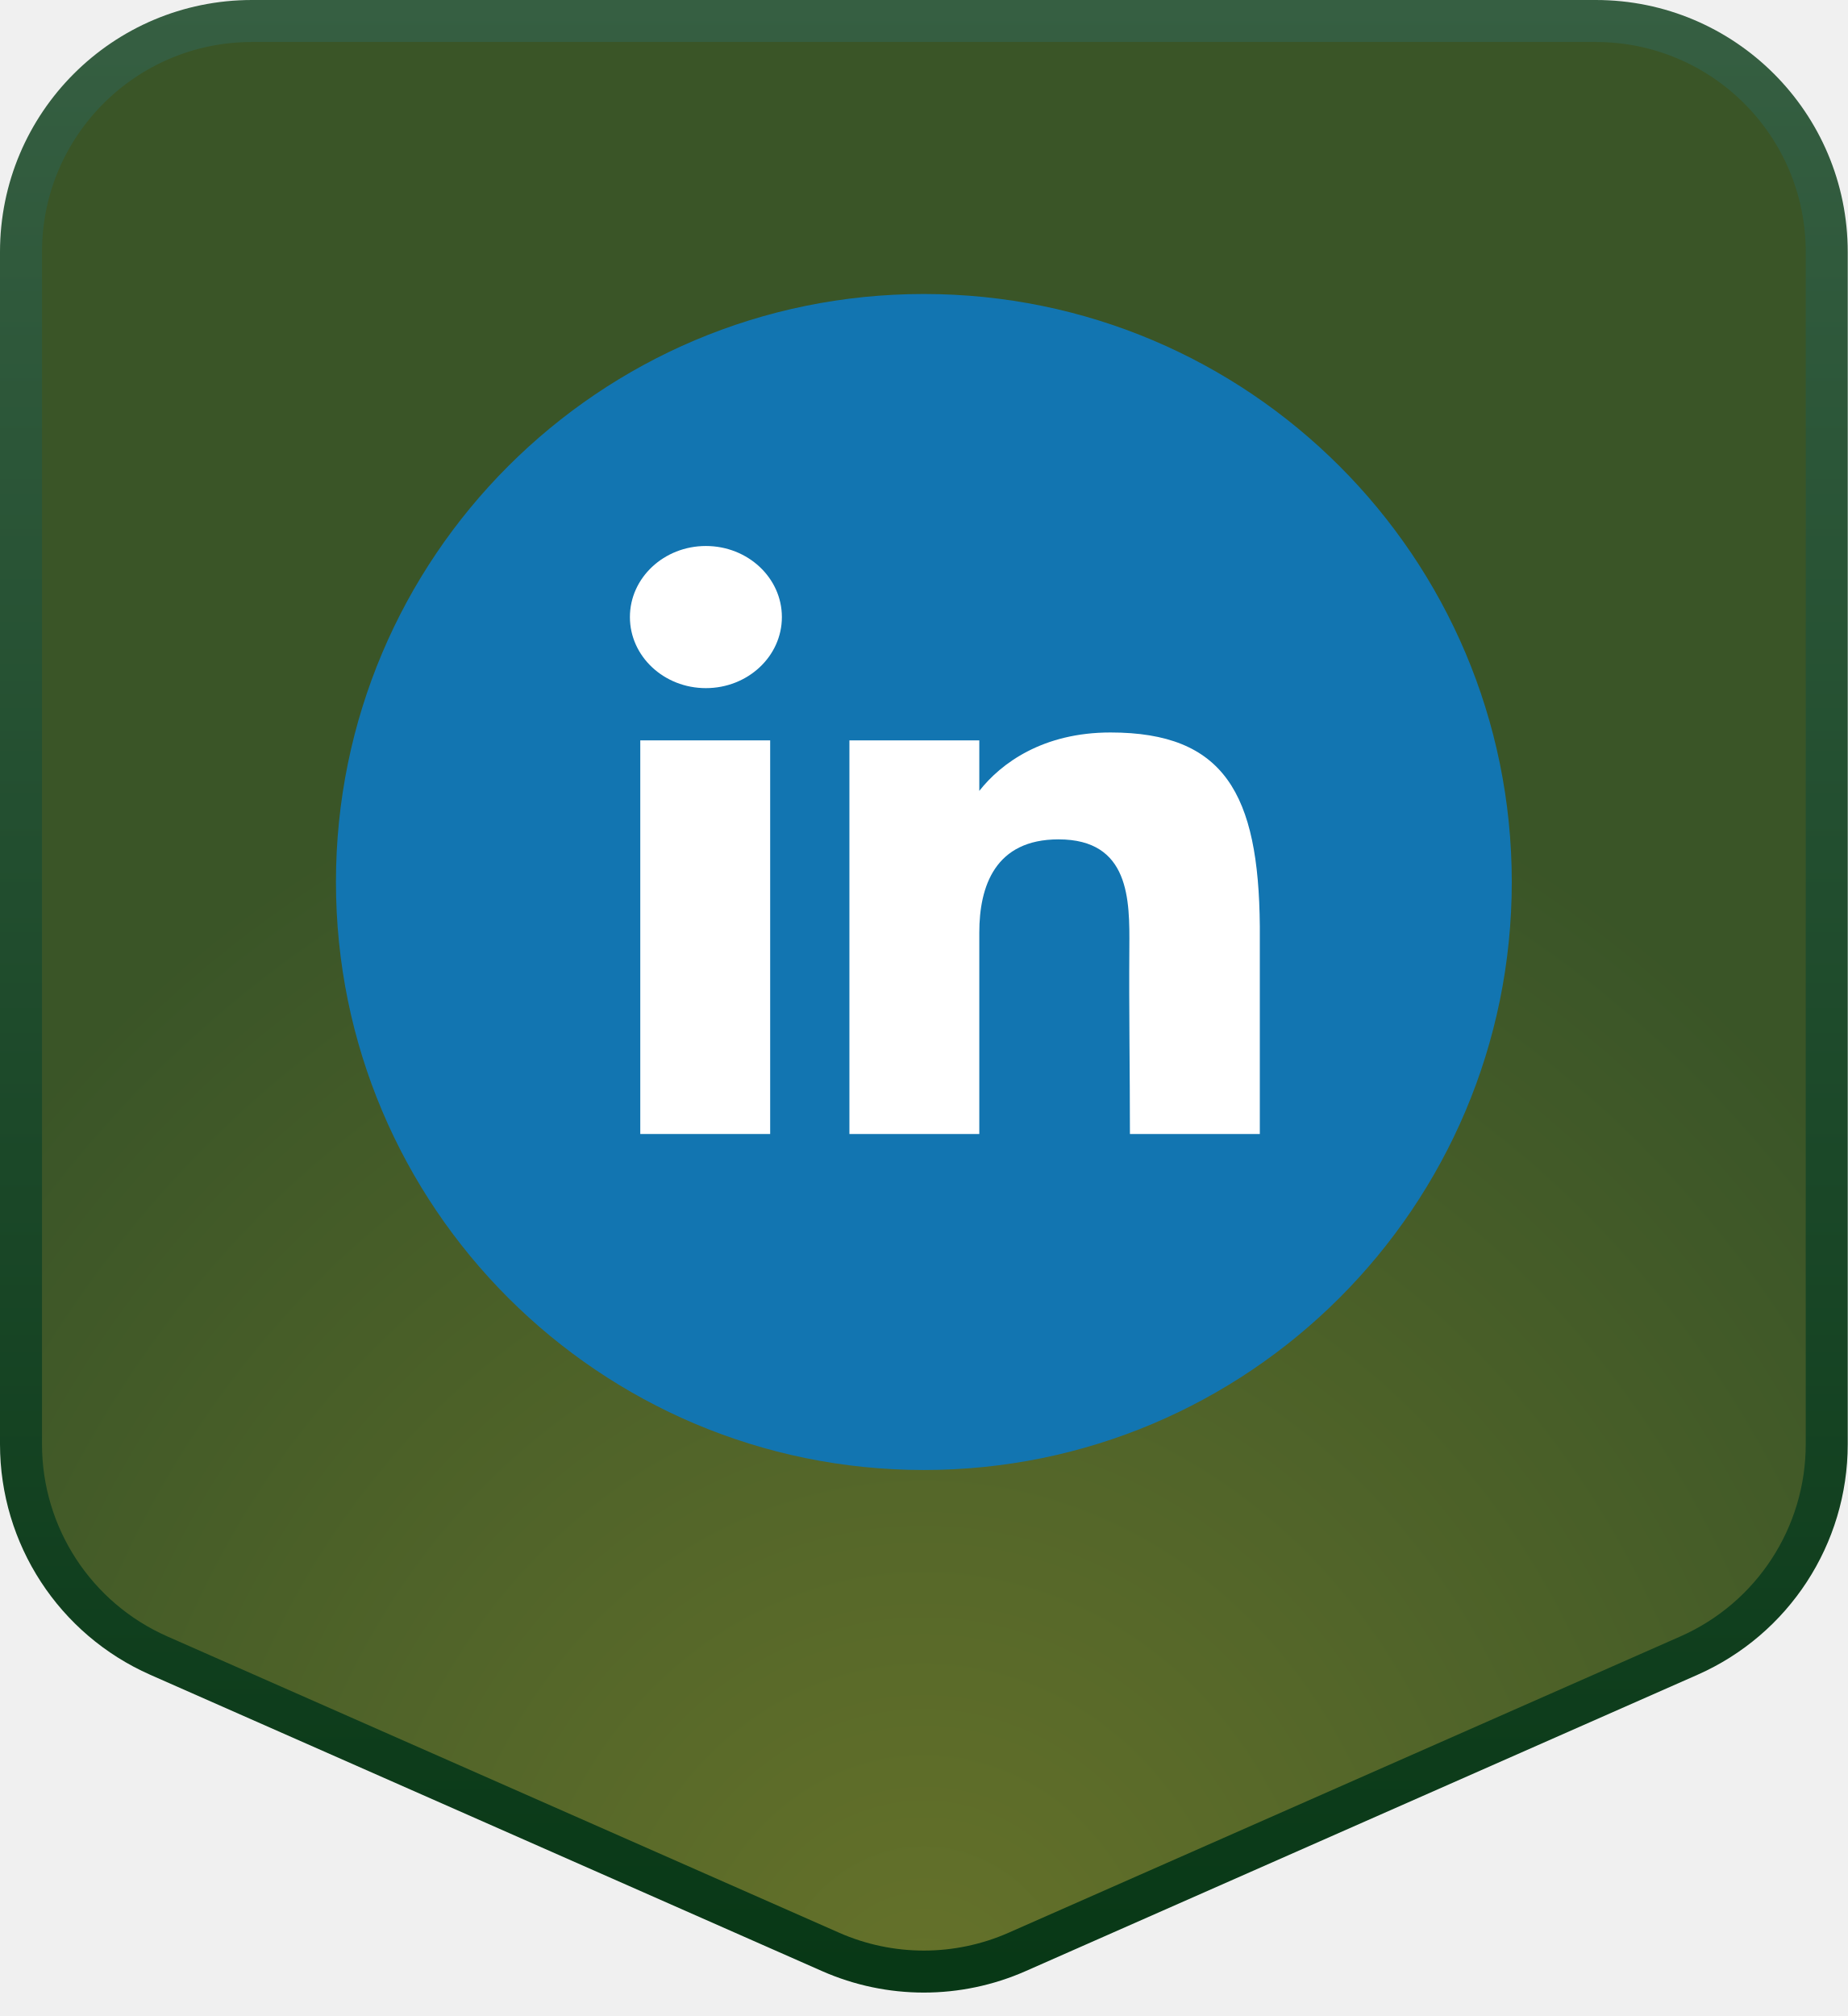
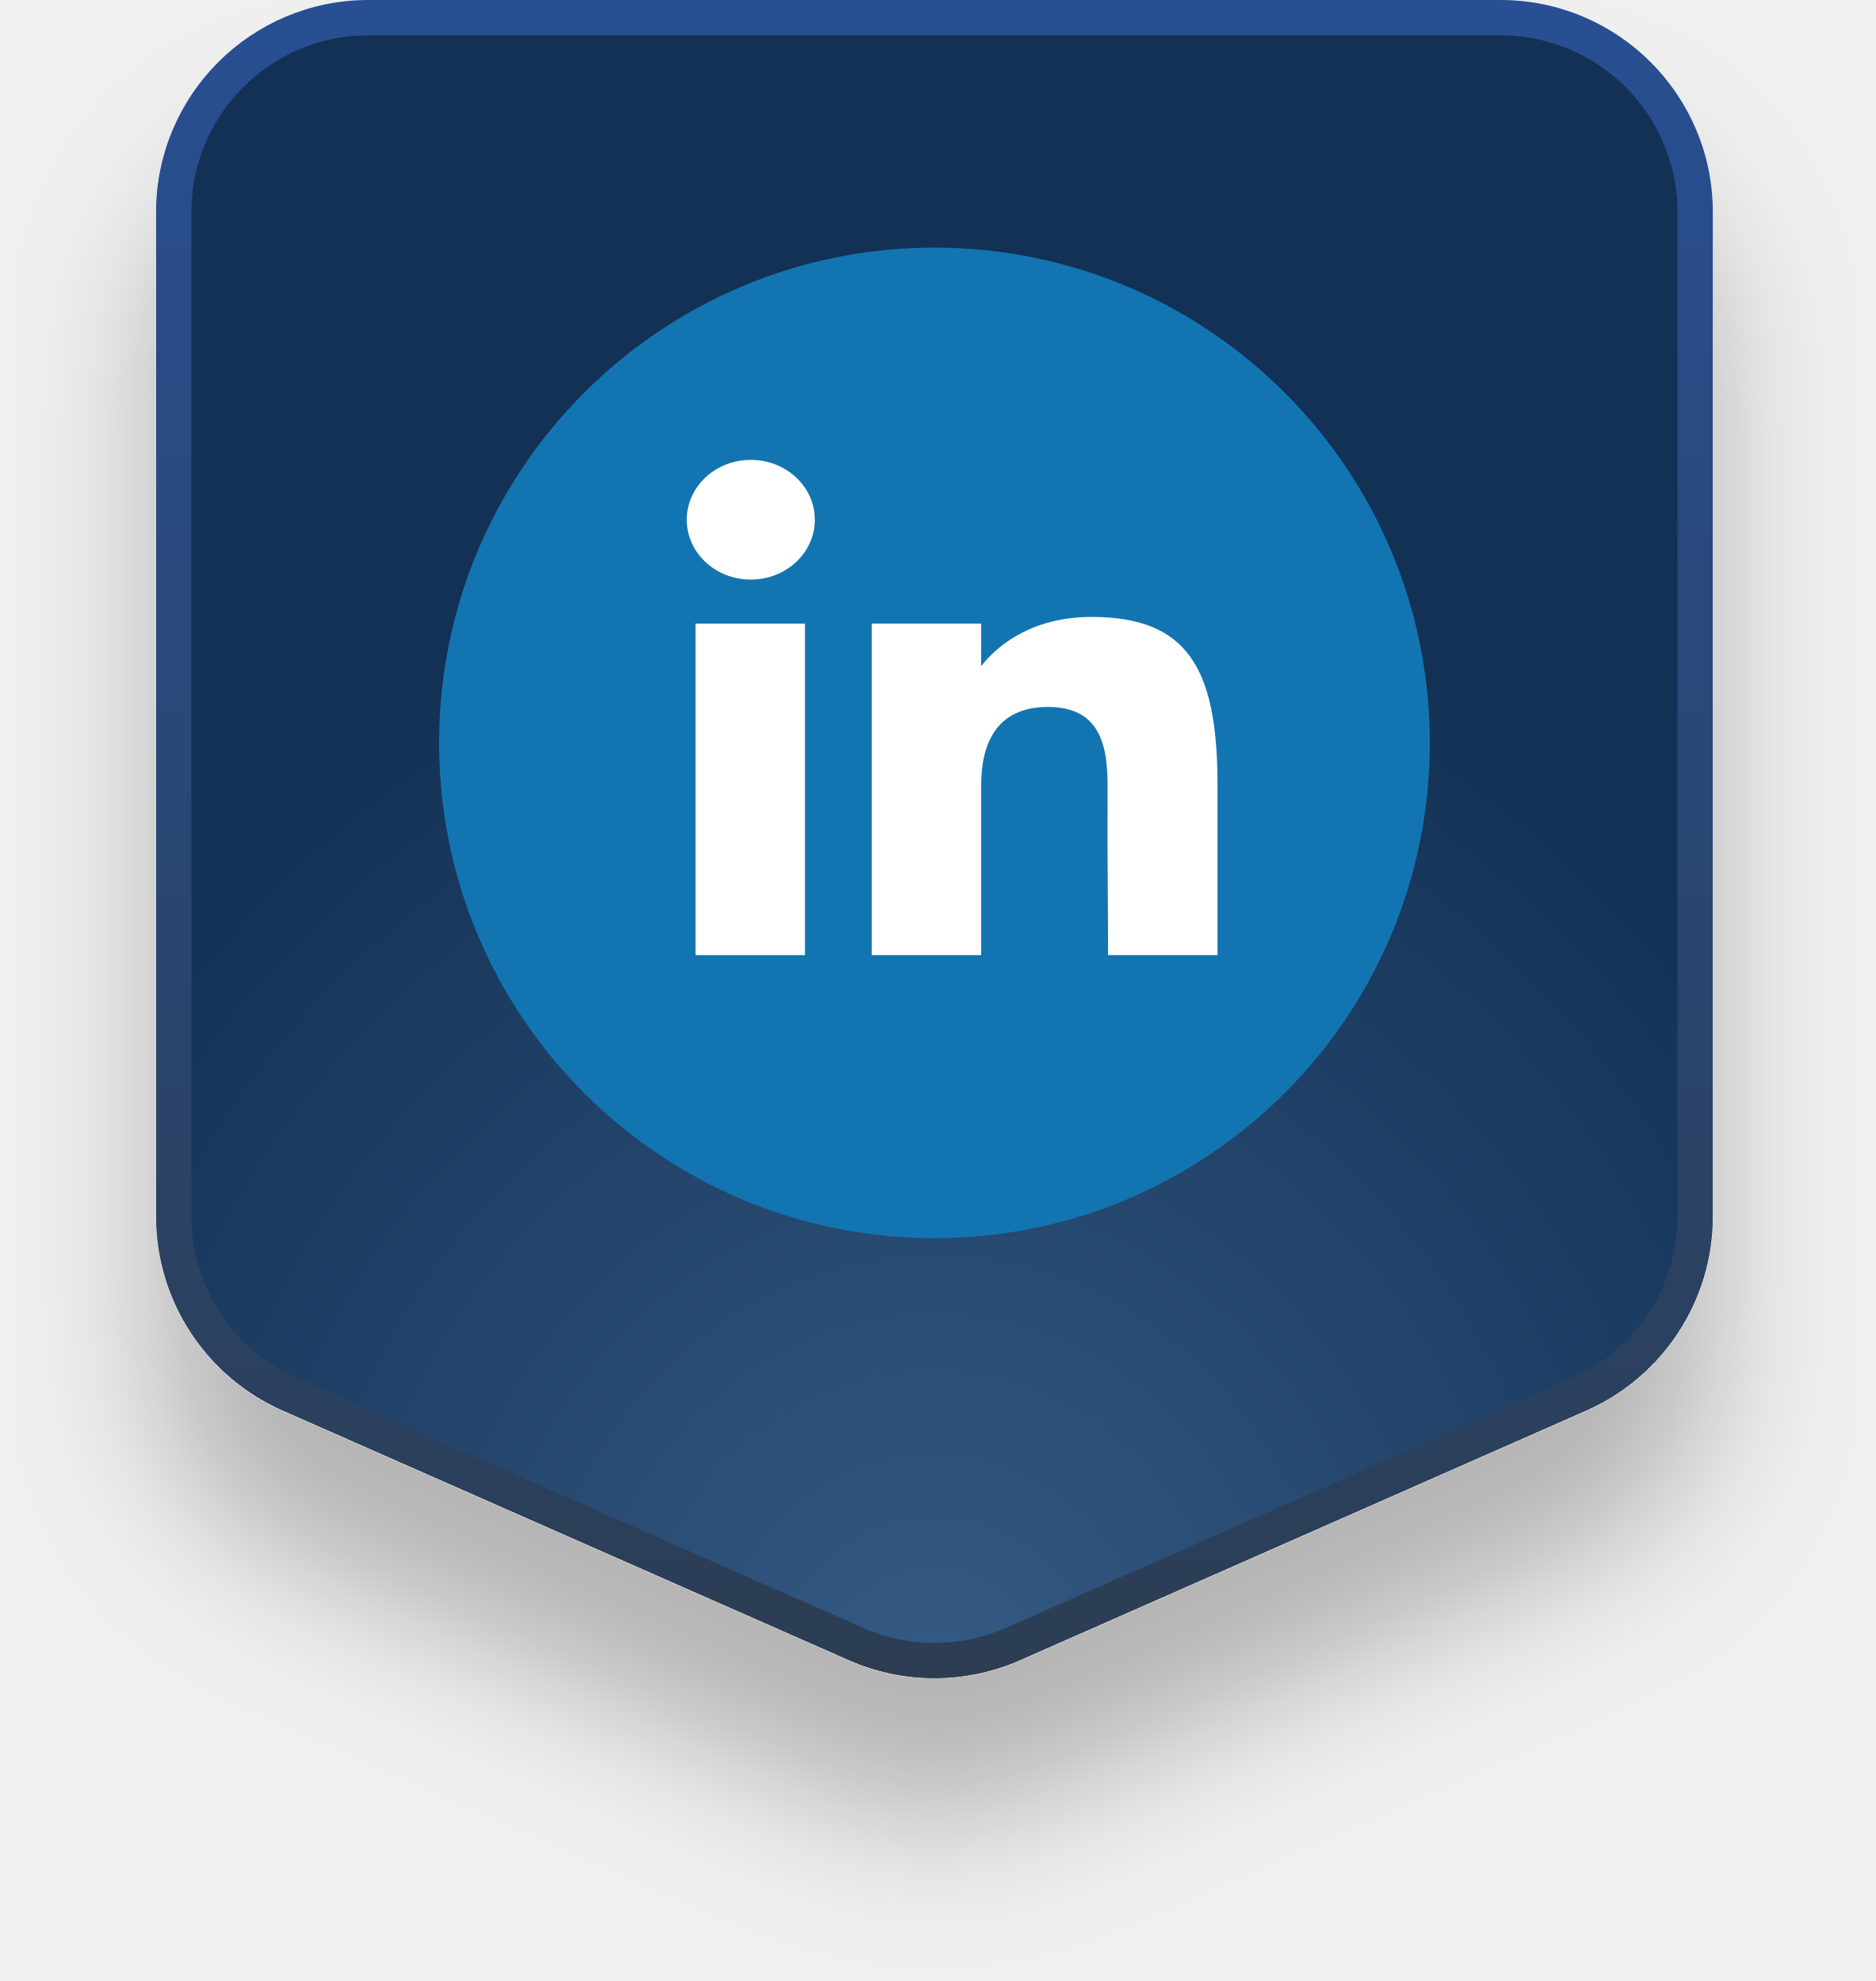
- <svg xmlns="http://www.w3.org/2000/svg" width="44" height="48" viewBox="0 0 44 48" fill="none">
-   <path d="M0.5 6C0.5 2.962 2.962 0.5 6 0.5H38C41.038 0.5 43.5 2.962 43.5 6V34.386C43.5 36.566 42.213 38.539 40.219 39.419L24.219 46.475C22.805 47.098 21.195 47.098 19.781 46.475L3.781 39.419C1.787 38.539 0.5 36.566 0.5 34.386V6Z" fill="#0E3419" />
-   <path d="M0.5 6C0.5 2.962 2.962 0.5 6 0.5H38C41.038 0.5 43.5 2.962 43.5 6V34.386C43.5 36.566 42.213 38.539 40.219 39.419L24.219 46.475C22.805 47.098 21.195 47.098 19.781 46.475L3.781 39.419C1.787 38.539 0.5 36.566 0.5 34.386V6Z" fill="url(#paint0_radial_627:1788)" fill-opacity="0.4" />
-   <path d="M0.5 6C0.5 2.962 2.962 0.5 6 0.5H38C41.038 0.5 43.5 2.962 43.5 6V34.386C43.5 36.566 42.213 38.539 40.219 39.419L24.219 46.475C22.805 47.098 21.195 47.098 19.781 46.475L3.781 39.419C1.787 38.539 0.5 36.566 0.5 34.386V6Z" stroke="url(#paint1_linear_627:1788)" />
-   <rect x="8" y="7" width="28" height="28" rx="14" fill="#1275B1" />
-   <path d="M18.619 14.692C18.619 15.627 17.808 16.384 16.809 16.384C15.81 16.384 15 15.627 15 14.692C15 13.758 15.81 13 16.809 13C17.808 13 18.619 13.758 18.619 14.692Z" fill="white" />
-   <path d="M15.247 17.628H18.34V27H15.247V17.628Z" fill="white" />
-   <path d="M23.32 17.628H20.227V27H23.32C23.32 27 23.32 24.05 23.32 22.205C23.32 21.098 23.698 19.985 25.206 19.985C26.911 19.985 26.901 21.434 26.893 22.557C26.882 24.024 26.907 25.522 26.907 27H30V22.054C29.974 18.895 29.151 17.44 26.443 17.44C24.835 17.44 23.839 18.17 23.32 18.831V17.628Z" fill="white" />
+ <svg xmlns="http://www.w3.org/2000/svg" width="53" height="56" viewBox="0 0 53 56" fill="none">
+   <g filter="url(#filter0_d_1_322)">
+     <path d="M10.41 0.5H42.41C45.448 0.5 47.91 2.962 47.91 6V34.386C47.91 36.566 46.623 38.539 44.63 39.419L28.63 46.475C27.216 47.098 25.605 47.098 24.191 46.475L8.191 39.419C6.197 38.539 4.91 36.566 4.91 34.386V6C4.91 2.962 7.373 0.5 10.41 0.5Z" fill="#0E1634" />
+     <path d="M10.41 0.5H42.41C45.448 0.5 47.91 2.962 47.91 6V34.386C47.91 36.566 46.623 38.539 44.63 39.419L28.63 46.475C27.216 47.098 25.605 47.098 24.191 46.475L8.191 39.419C6.197 38.539 4.91 36.566 4.91 34.386V6C4.91 2.962 7.373 0.5 10.41 0.5Z" fill="url(#paint0_radial_1_322)" fill-opacity="0.4" />
+     <path d="M10.41 0.5H42.41C45.448 0.5 47.91 2.962 47.91 6V34.386C47.91 36.566 46.623 38.539 44.63 39.419L28.63 46.475C27.216 47.098 25.605 47.098 24.191 46.475L8.191 39.419C6.197 38.539 4.91 36.566 4.91 34.386V6C4.91 2.962 7.373 0.5 10.41 0.5Z" stroke="url(#paint1_linear_1_322)" />
+     <rect x="12.41" y="7" width="28" height="28" rx="14" fill="#1275B1" />
+     <path d="M23.029 14.692C23.029 15.627 22.219 16.384 21.219 16.384C20.22 16.384 19.41 15.627 19.41 14.692C19.41 13.758 20.22 13 21.219 13C22.219 13 23.029 13.758 23.029 14.692Z" fill="white" />
+     <path d="M19.658 17.628H22.75V27H19.658V17.628Z" fill="white" />
+     <path d="M27.73 17.628H24.637V27H27.73C27.73 27 27.73 24.05 27.73 22.205C27.73 21.098 28.108 19.985 29.616 19.985C31.321 19.985 31.311 21.434 31.303 22.557C31.293 24.024 31.317 25.522 31.317 27H34.41V22.054C34.384 18.895 33.561 17.44 30.854 17.44C29.246 17.44 28.249 18.17 27.73 18.831V17.628Z" fill="white" />
+   </g>
  <defs>
-     <radialGradient id="paint0_radial_627:1788" cx="0" cy="0" r="1" gradientUnits="userSpaceOnUse" gradientTransform="translate(22 48) rotate(-90) scale(32.2759 29.5862)">
-       <stop stop-color="#EBD043" />
-       <stop offset="1" stop-color="#7C863D" />
+     <filter id="filter0_d_1_322" x="0.41" y="0" width="52" height="56" filterUnits="userSpaceOnUse" color-interpolation-filters="sRGB">
+       <feFlood flood-opacity="0" result="BackgroundImageFix" />
+       <feColorMatrix in="SourceAlpha" type="matrix" values="0 0 0 0 0 0 0 0 0 0 0 0 0 0 0 0 0 0 127 0" result="hardAlpha" />
+       <feOffset dy="4" />
+       <feGaussianBlur stdDeviation="2" />
+       <feComposite in2="hardAlpha" operator="out" />
+       <feColorMatrix type="matrix" values="0 0 0 0 0 0 0 0 0 0 0 0 0 0 0 0 0 0 0.25 0" />
+       <feBlend mode="normal" in2="BackgroundImageFix" result="effect1_dropShadow_1_322" />
+       <feBlend mode="normal" in="SourceGraphic" in2="effect1_dropShadow_1_322" result="shape" />
+     </filter>
+     <radialGradient id="paint0_radial_1_322" cx="0" cy="0" r="1" gradientUnits="userSpaceOnUse" gradientTransform="translate(26.4102 48) rotate(-90) scale(32.2759 29.5862)">
+       <stop stop-color="#70C2FD" />
+       <stop offset="1" stop-color="#1C5B88" />
    </radialGradient>
-     <linearGradient id="paint1_linear_627:1788" x1="22" y1="0" x2="22" y2="48" gradientUnits="userSpaceOnUse">
-       <stop stop-color="#365F42" />
-       <stop offset="1" stop-color="#073715" />
+     <linearGradient id="paint1_linear_1_322" x1="26.41" y1="0" x2="26.41" y2="48" gradientUnits="userSpaceOnUse">
+       <stop stop-color="#284F93" />
+       <stop offset="1" stop-color="#2C3D52" />
    </linearGradient>
  </defs>
</svg>
